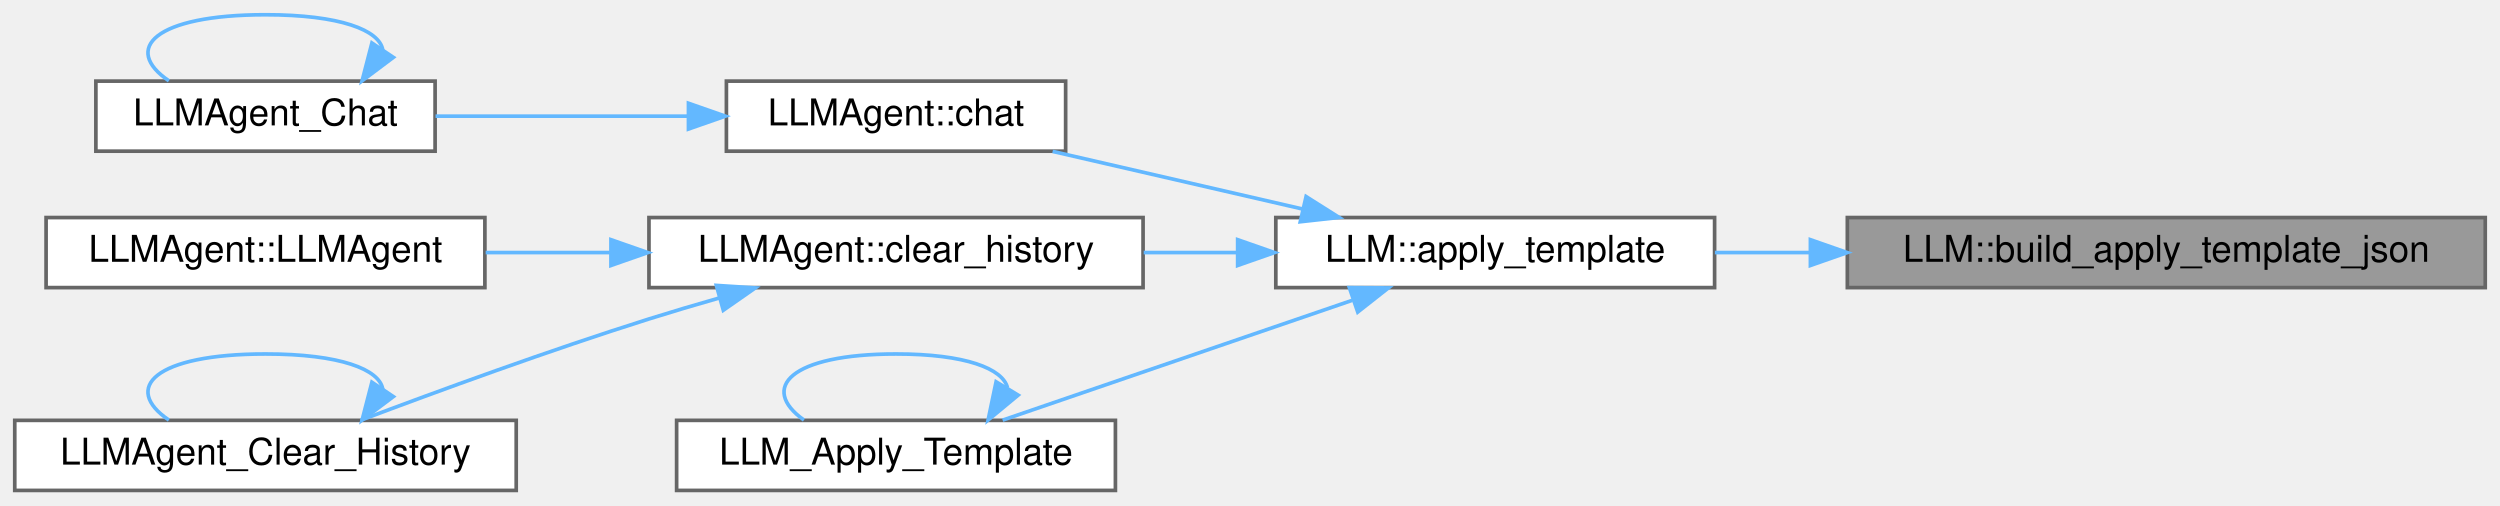
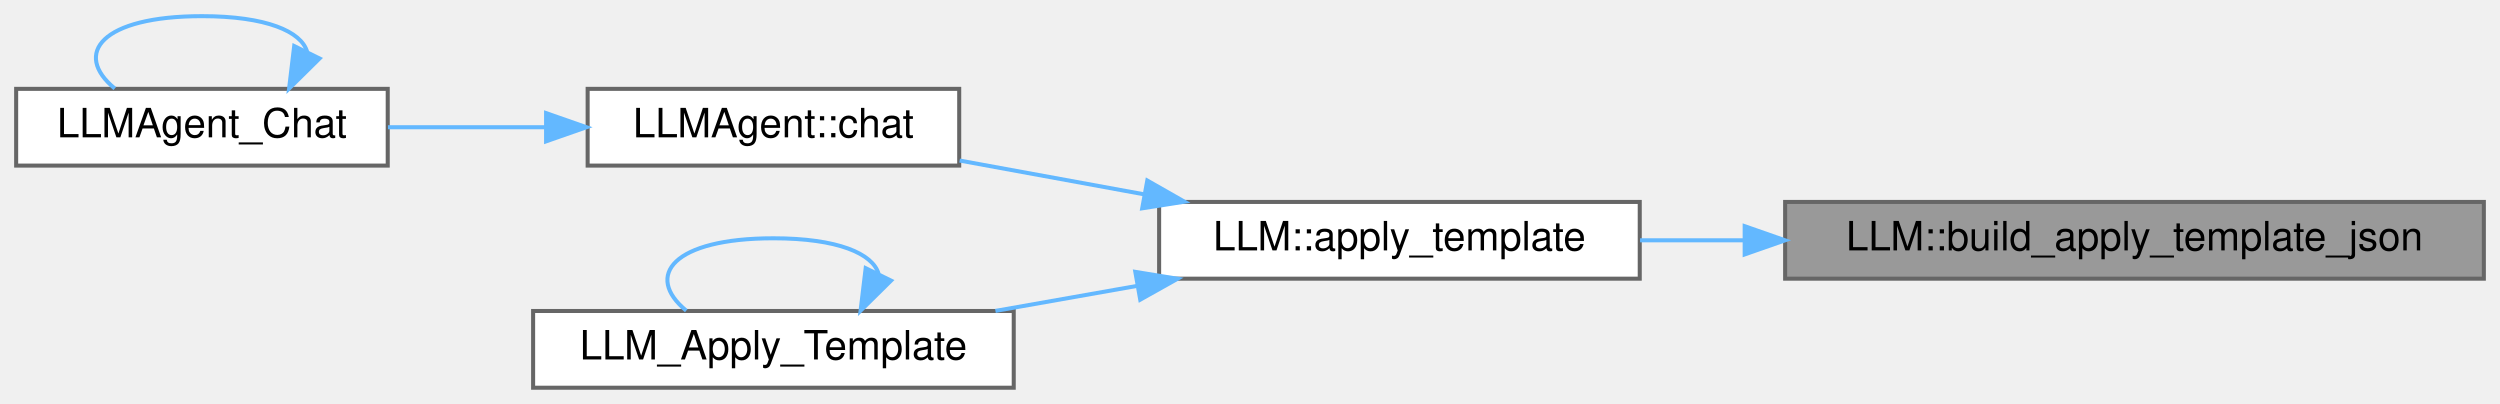
- <svg xmlns="http://www.w3.org/2000/svg" xmlns:xlink="http://www.w3.org/1999/xlink" width="678pt" height="137pt" viewBox="0.00 0.00 678.00 137.00">
-   <g id="graph0" class="graph" transform="scale(1 1) rotate(0) translate(4 133)">
+ <svg xmlns="http://www.w3.org/2000/svg" xmlns:xlink="http://www.w3.org/1999/xlink" width="619pt" height="100pt" viewBox="0.00 0.00 619.00 100.00">
+   <g id="graph0" class="graph" transform="scale(1 1) rotate(0) translate(4 96)">
    <g id="Node000001" class="node">
      <g id="a_Node000001">
        <a xlink:title="Build JSON for template application.">
-           <polygon fill="#999999" stroke="#666666" points="670,-74 497,-74 497,-55 670,-55 670,-74" />
-           <text text-anchor="middle" x="583.5" y="-62" font-family="Helvetica,sans-Serif" font-size="10.00">LLM::build_apply_template_json</text>
+           <polygon fill="#999999" stroke="#666666" points="611,-46 438,-46 438,-27 611,-27 611,-46" />
+           <text text-anchor="middle" x="524.5" y="-34" font-family="Helvetica,sans-Serif" font-size="10.00">LLM::build_apply_template_json</text>
        </a>
      </g>
    </g>
    <g id="Node000002" class="node">
      <g id="a_Node000002">
        <a xlink:href="classLLM.html#a390a093c9b269c1c342034baced79106" target="_top" xlink:title="Apply template to messages.">
-           <polygon fill="white" stroke="#666666" points="461,-74 342,-74 342,-55 461,-55 461,-74" />
-           <text text-anchor="middle" x="401.5" y="-62" font-family="Helvetica,sans-Serif" font-size="10.00">LLM::apply_template</text>
+           <polygon fill="white" stroke="#666666" points="402,-46 283,-46 283,-27 402,-27 402,-46" />
+           <text text-anchor="middle" x="342.5" y="-34" font-family="Helvetica,sans-Serif" font-size="10.00">LLM::apply_template</text>
        </a>
      </g>
    </g>
    <g id="edge1_Node000001_Node000002" class="edge">
      <g id="a_edge1_Node000001_Node000002">
        <a xlink:title=" ">
-           <path fill="none" stroke="#63b8ff" d="M486.72,-64.5C477.99,-64.5 469.33,-64.5 461.08,-64.5" />
-           <polygon fill="#63b8ff" stroke="#63b8ff" points="486.98,-68 496.98,-64.5 486.98,-61 486.98,-68" />
+           <path fill="none" stroke="#63b8ff" d="M427.72,-36.5C418.99,-36.5 410.33,-36.5 402.08,-36.5" />
+           <polygon fill="#63b8ff" stroke="#63b8ff" points="427.98,-40 437.98,-36.5 427.98,-33 427.98,-40" />
        </a>
      </g>
    </g>
    <g id="Node000003" class="node">
      <g id="a_Node000003">
-         <a xlink:href="classLLMAgent.html#afa0fcd26e7cae3e81626bd9f61fc96d0" target="_top" xlink:title="Conduct a chat interaction.">
-           <polygon fill="white" stroke="#666666" points="285,-111 193,-111 193,-92 285,-92 285,-111" />
-           <text text-anchor="middle" x="239" y="-99" font-family="Helvetica,sans-Serif" font-size="10.00">LLMAgent::chat</text>
+         <a xlink:href="classLLMAgent.html#aecac08f1cbc4ed079cc75bc98f08d4ce" target="_top" xlink:title="Conduct a chat interaction.">
+           <polygon fill="white" stroke="#666666" points="233.5,-74 141.5,-74 141.5,-55 233.5,-55 233.5,-74" />
+           <text text-anchor="middle" x="187.5" y="-62" font-family="Helvetica,sans-Serif" font-size="10.00">LLMAgent::chat</text>
        </a>
      </g>
    </g>
    <g id="edge2_Node000002_Node000003" class="edge">
      <g id="a_edge2_Node000002_Node000003">
        <a xlink:title=" ">
-           <path fill="none" stroke="#63b8ff" d="M349.36,-76.29C327.45,-81.34 302.19,-87.16 281.47,-91.94" />
-           <polygon fill="#63b8ff" stroke="#63b8ff" points="350.21,-79.69 359.17,-74.03 348.64,-72.86 350.21,-79.69" />
+           <path fill="none" stroke="#63b8ff" d="M279.35,-47.87C264.04,-50.68 247.93,-53.62 233.6,-56.25" />
+           <polygon fill="#63b8ff" stroke="#63b8ff" points="280.07,-51.3 289.27,-46.06 278.81,-44.42 280.07,-51.3" />
        </a>
      </g>
    </g>
    <g id="Node000005" class="node">
      <g id="a_Node000005">
-         <a xlink:href="classLLMAgent.html#af4939eaa37cfbadc86672d06fe86739a" target="_top" xlink:title="Clear all conversation history.">
-           <polygon fill="white" stroke="#666666" points="306,-74 172,-74 172,-55 306,-55 306,-74" />
-           <text text-anchor="middle" x="239" y="-62" font-family="Helvetica,sans-Serif" font-size="10.00">LLMAgent::clear_history</text>
+         <a xlink:href="LLM_8cpp.html#a51b433682bf76ff935c8377a0980bfdb" target="_top" xlink:title="Apply chat template (C API)">
+           <polygon fill="white" stroke="#666666" points="247,-19 128,-19 128,0 247,0 247,-19" />
+           <text text-anchor="middle" x="187.5" y="-7" font-family="Helvetica,sans-Serif" font-size="10.00">LLM_Apply_Template</text>
        </a>
      </g>
    </g>
    <g id="edge5_Node000002_Node000005" class="edge">
      <g id="a_edge5_Node000002_Node000005">
        <a xlink:title=" ">
-           <path fill="none" stroke="#63b8ff" d="M331.5,-64.5C323.1,-64.5 314.53,-64.5 306.17,-64.5" />
-           <polygon fill="#63b8ff" stroke="#63b8ff" points="331.65,-68 341.65,-64.5 331.65,-61 331.65,-68" />
-         </a>
-       </g>
-     </g>
-     <g id="Node000008" class="node">
-       <g id="a_Node000008">
-         <a xlink:href="LLM_8cpp.html#a51b433682bf76ff935c8377a0980bfdb" target="_top" xlink:title="Apply chat template (C API)">
-           <polygon fill="white" stroke="#666666" points="298.5,-19 179.5,-19 179.5,0 298.5,0 298.5,-19" />
-           <text text-anchor="middle" x="239" y="-7" font-family="Helvetica,sans-Serif" font-size="10.00">LLM_Apply_Template</text>
-         </a>
-       </g>
-     </g>
-     <g id="edge9_Node000002_Node000008" class="edge">
-       <g id="a_edge9_Node000002_Node000008">
-         <a xlink:title=" ">
-           <path fill="none" stroke="#63b8ff" d="M362.74,-51.56C333.67,-41.6 294.16,-28.06 267.91,-19.06" />
-           <polygon fill="#63b8ff" stroke="#63b8ff" points="361.95,-54.99 372.54,-54.92 364.22,-48.37 361.95,-54.99" />
+           <path fill="none" stroke="#63b8ff" d="M277.46,-25.2C265.82,-23.14 253.78,-21.02 242.47,-19.02" />
+           <polygon fill="#63b8ff" stroke="#63b8ff" points="277.1,-28.69 287.56,-26.98 278.32,-21.8 277.1,-28.69" />
        </a>
      </g>
    </g>
    <g id="Node000004" class="node">
      <g id="a_Node000004">
-         <a xlink:href="LLM__agent_8cpp.html#ab8450c34bcec75882fbb979d8c078116" target="_top" xlink:title="Conduct chat interaction (C API)">
-           <polygon fill="white" stroke="#666666" points="114,-111 22,-111 22,-92 114,-92 114,-111" />
-           <text text-anchor="middle" x="68" y="-99" font-family="Helvetica,sans-Serif" font-size="10.00">LLMAgent_Chat</text>
+         <a xlink:href="LLM__agent_8cpp.html#ae783925557d9588c8e4f16e58ba116b2" target="_top" xlink:title="Conduct chat interaction (C API)">
+           <polygon fill="white" stroke="#666666" points="92,-74 0,-74 0,-55 92,-55 92,-74" />
+           <text text-anchor="middle" x="46" y="-62" font-family="Helvetica,sans-Serif" font-size="10.00">LLMAgent_Chat</text>
        </a>
      </g>
    </g>
    <g id="edge3_Node000003_Node000004" class="edge">
      <g id="a_edge3_Node000003_Node000004">
        <a xlink:title=" ">
-           <path fill="none" stroke="#63b8ff" d="M182.44,-101.5C160.29,-101.5 135.12,-101.5 114.12,-101.5" />
-           <polygon fill="#63b8ff" stroke="#63b8ff" points="182.71,-105 192.71,-101.5 182.71,-98 182.71,-105" />
+           <path fill="none" stroke="#63b8ff" d="M131.02,-64.5C118.09,-64.5 104.48,-64.5 92.06,-64.5" />
+           <polygon fill="#63b8ff" stroke="#63b8ff" points="131.21,-68 141.21,-64.5 131.21,-61 131.21,-68" />
        </a>
      </g>
    </g>
    <g id="edge4_Node000004_Node000004" class="edge">
      <g id="a_edge4_Node000004_Node000004">
        <a xlink:title=" ">
-           <path fill="none" stroke="#63b8ff" d="M99.81,-119.45C98.9,-124.82 88.3,-129 68,-129 37.79,-129 29.05,-119.73 41.8,-111.08" />
-           <polygon fill="#63b8ff" stroke="#63b8ff" points="102.68,-117.44 94.2,-111.08 96.86,-121.34 102.68,-117.44" />
+           <path fill="none" stroke="#63b8ff" d="M72.04,-83.19C70.62,-88.2 61.94,-92 46,-92 21.12,-92 13.92,-82.73 24.42,-74.08" />
+           <polygon fill="#63b8ff" stroke="#63b8ff" points="75.12,-81.52 67.58,-74.08 68.84,-84.6 75.12,-81.52" />
        </a>
      </g>
    </g>
-     <g id="Node000006" class="node">
-       <g id="a_Node000006">
-         <a xlink:href="classLLMAgent.html#a6937b028ea9592487e2c809c5ac64e6c" target="_top" xlink:title="Constructor for LLM agent.">
-           <polygon fill="white" stroke="#666666" points="127.5,-74 8.5,-74 8.5,-55 127.5,-55 127.5,-74" />
-           <text text-anchor="middle" x="68" y="-62" font-family="Helvetica,sans-Serif" font-size="10.00">LLMAgent::LLMAgent</text>
-         </a>
-       </g>
-     </g>
-     <g id="edge6_Node000005_Node000006" class="edge">
-       <g id="a_edge6_Node000005_Node000006">
+     <g id="edge6_Node000005_Node000005" class="edge">
+       <g id="a_edge6_Node000005_Node000005">
        <a xlink:title=" ">
-           <path fill="none" stroke="#63b8ff" d="M161.38,-64.5C150.07,-64.5 138.58,-64.5 127.71,-64.5" />
-           <polygon fill="#63b8ff" stroke="#63b8ff" points="161.69,-68 171.69,-64.5 161.69,-61 161.69,-68" />
-         </a>
-       </g>
-     </g>
-     <g id="Node000007" class="node">
-       <g id="a_Node000007">
-         <a xlink:href="LLM__agent_8cpp.html#a5e0a07cda62c8ac7700f6c8414798ad5" target="_top" xlink:title="Clear conversation history (C API)">
-           <polygon fill="white" stroke="#666666" points="136,-19 0,-19 0,0 136,0 136,-19" />
-           <text text-anchor="middle" x="68" y="-7" font-family="Helvetica,sans-Serif" font-size="10.00">LLMAgent_Clear_History</text>
-         </a>
-       </g>
-     </g>
-     <g id="edge7_Node000005_Node000007" class="edge">
-       <g id="a_edge7_Node000005_Node000007">
-         <a xlink:title=" ">
-           <path fill="none" stroke="#63b8ff" d="M190.93,-52.15C184.54,-50.33 178.1,-48.42 172,-46.5 145,-37.98 114.54,-26.85 93.79,-19.02" />
-           <polygon fill="#63b8ff" stroke="#63b8ff" points="190.28,-55.6 200.85,-54.92 192.16,-48.86 190.28,-55.6" />
-         </a>
-       </g>
-     </g>
-     <g id="edge8_Node000007_Node000007" class="edge">
-       <g id="a_edge8_Node000007_Node000007">
-         <a xlink:title=" ">
-           <path fill="none" stroke="#63b8ff" d="M99.81,-27.45C98.9,-32.82 88.3,-37 68,-37 37.79,-37 29.05,-27.73 41.8,-19.08" />
-           <polygon fill="#63b8ff" stroke="#63b8ff" points="102.68,-25.44 94.2,-19.08 96.86,-29.34 102.68,-25.44" />
-         </a>
-       </g>
-     </g>
-     <g id="edge10_Node000008_Node000008" class="edge">
-       <g id="a_edge10_Node000008_Node000008">
-         <a xlink:title=" ">
-           <path fill="none" stroke="#63b8ff" d="M269.24,-27.82C267.98,-33.01 257.9,-37 239,-37 210.21,-37 201.88,-27.73 214.03,-19.08" />
-           <polygon fill="#63b8ff" stroke="#63b8ff" points="272.13,-25.84 263.97,-19.08 266.14,-29.45 272.13,-25.84" />
+           <path fill="none" stroke="#63b8ff" d="M213.54,-28.19C212.12,-33.2 203.44,-37 187.5,-37 162.62,-37 155.42,-27.73 165.92,-19.08" />
+           <polygon fill="#63b8ff" stroke="#63b8ff" points="216.62,-26.52 209.08,-19.08 210.34,-29.6 216.62,-26.52" />
        </a>
      </g>
    </g>
  </g>
</svg>
